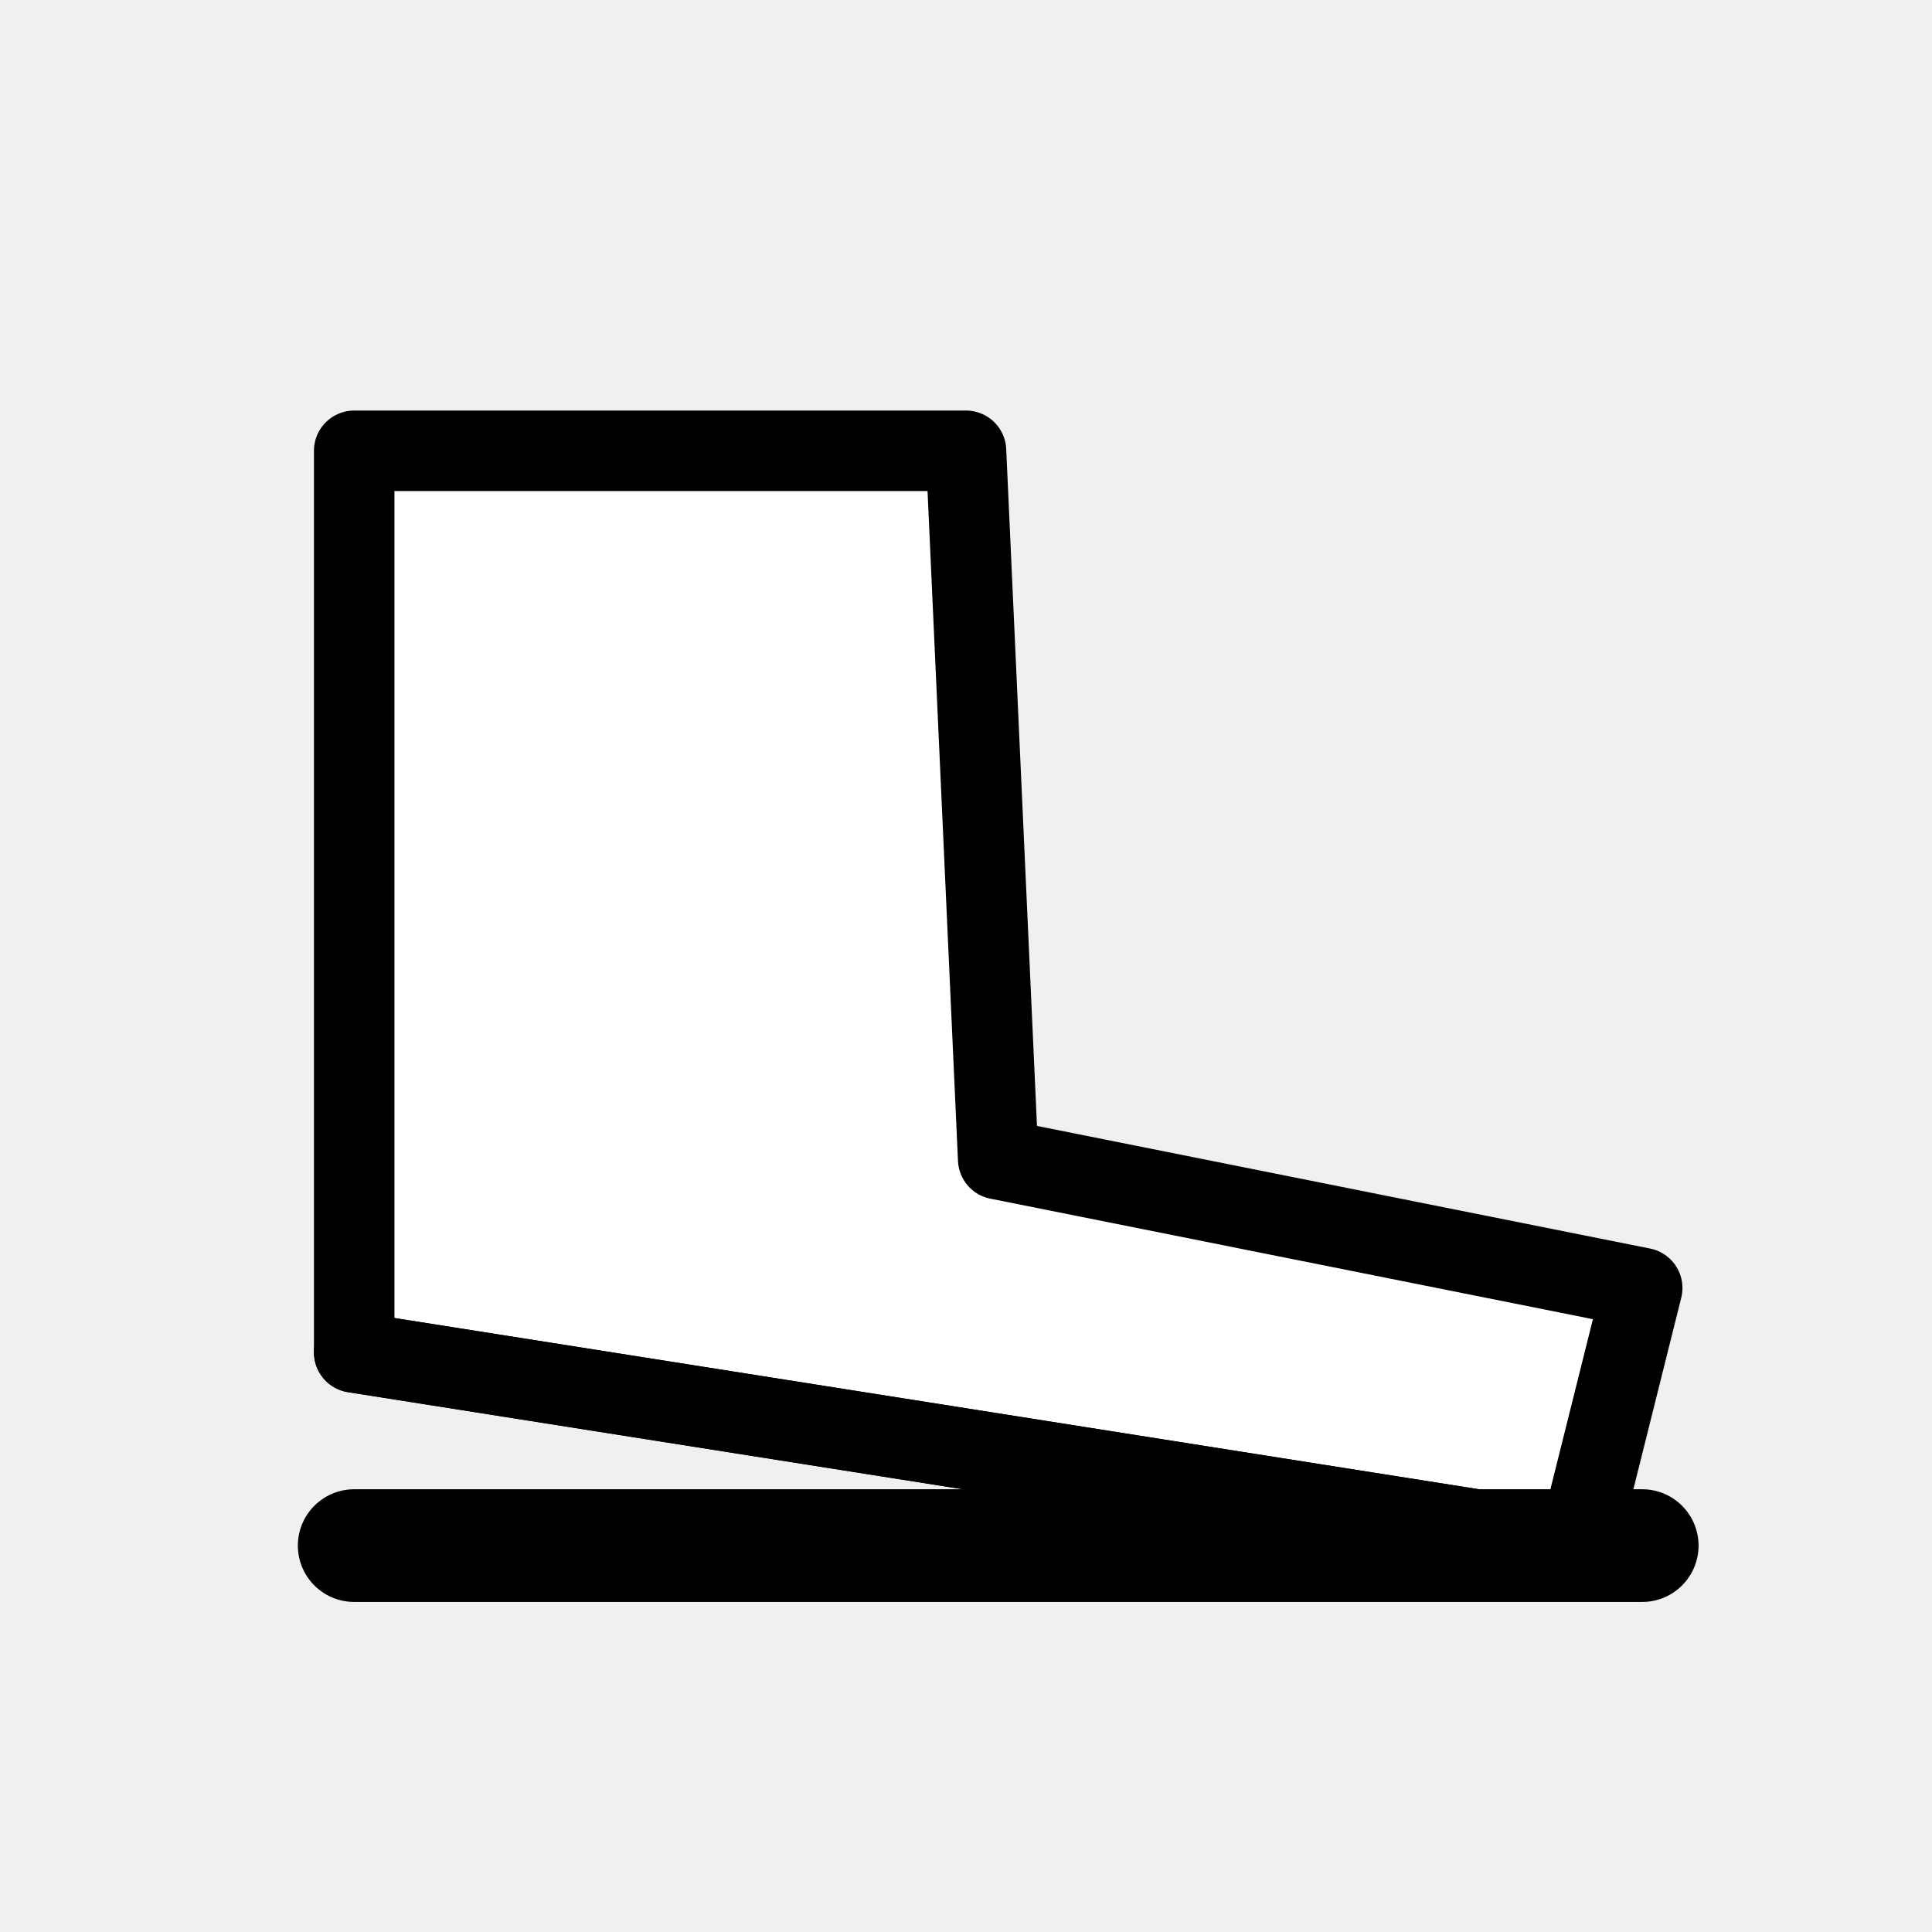
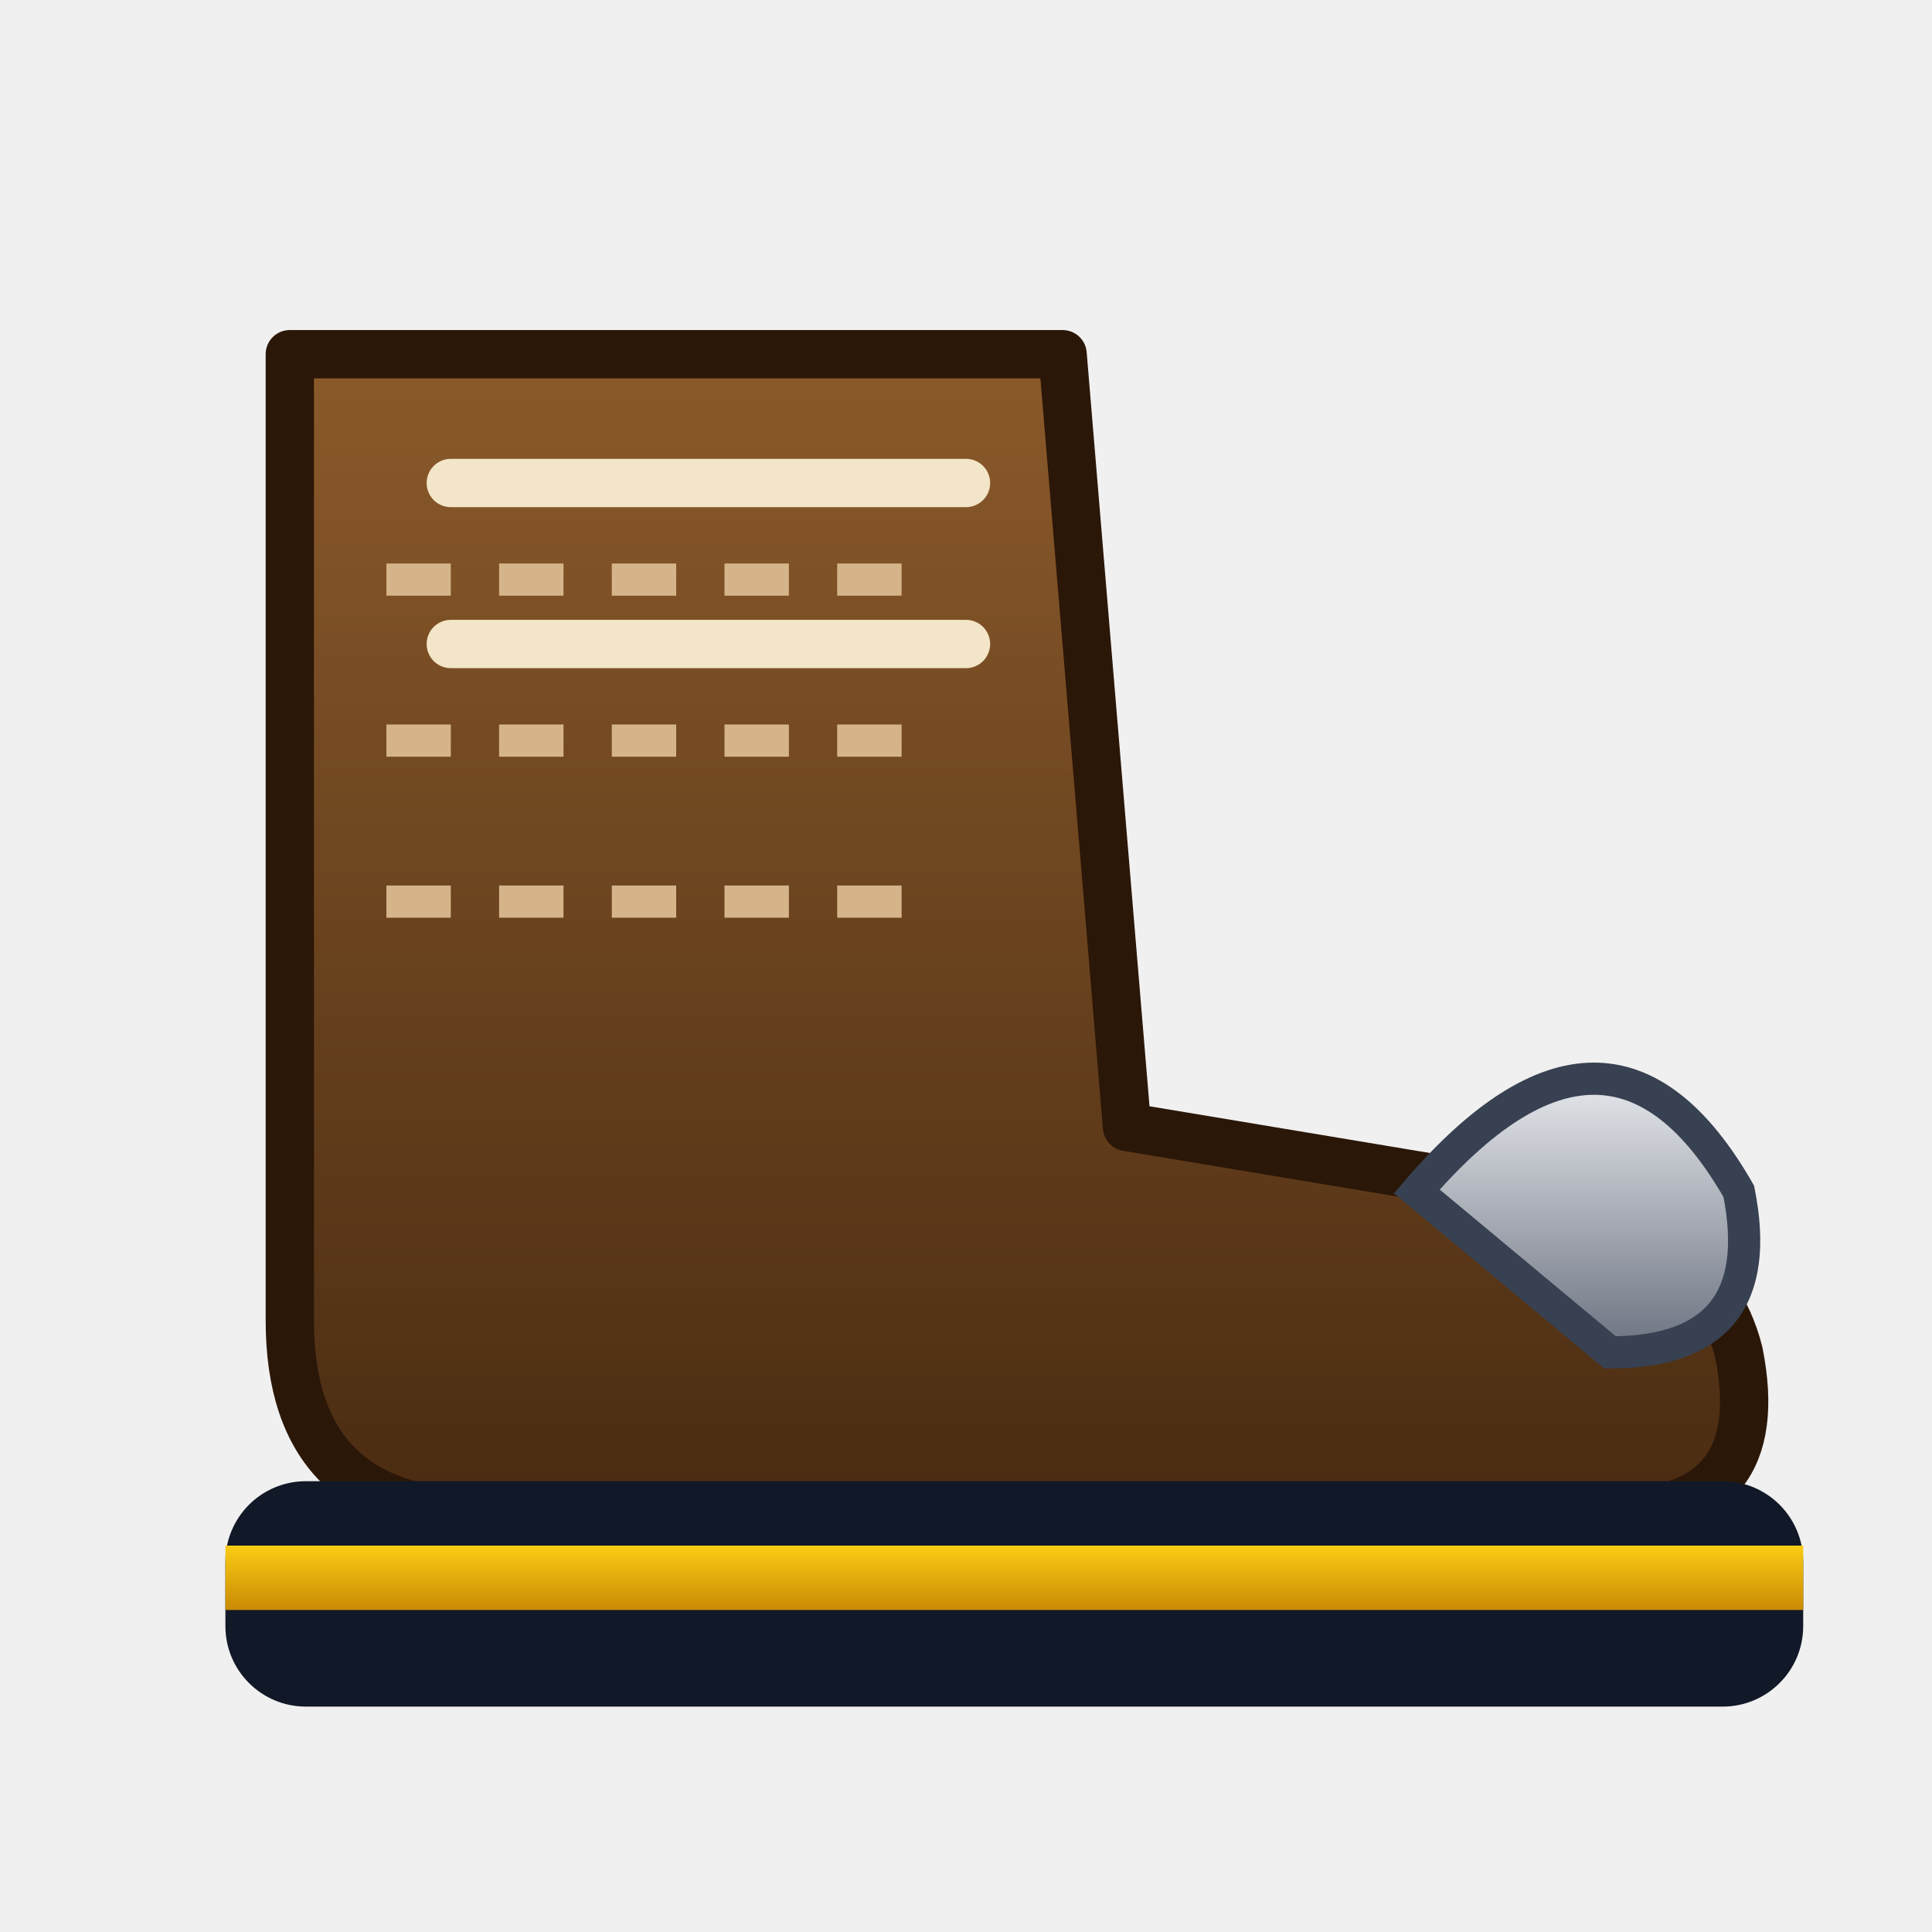
<svg xmlns="http://www.w3.org/2000/svg" viewBox="0 0 120 120" width="120" height="120">
-   <g fill="#fff" stroke="#000" stroke-width="5" stroke-linejoin="round" stroke-linecap="round">
-     <path d="M22 28 L22 84 L98 96 L102 80 L62 72 L60 28 Z" />
-     <path d="M22 84 L98 96" fill="none" />
-     <path d="M22 96 L102 96" fill="none" stroke-width="7" />
-   </g>
+   <defs>
+     <linearGradient id="a" x1="0" y1="0" x2="0" y2="1">
+       <stop offset="0" stop-color="#8b5a2b" />
+       <stop offset="1" stop-color="#4a2c12" />
+     </linearGradient>
+     <linearGradient id="b" x1="0" y1="0" x2="0" y2="1">
+       <stop offset="0" stop-color="#e5e7eb" />
+       <stop offset="1" stop-color="#6b7280" />
+     </linearGradient>
+     <linearGradient id="c" x1="0" y1="0" x2="0" y2="1">
+       <stop offset="0" stop-color="#facc15" />
+       <stop offset="1" stop-color="#ca8a04" />
+     </linearGradient>
+   </defs>
+   <path d="M18 22 L18 82 Q18 94 30 94 L100 94 Q110 94 108 84 Q106 76 94 74 L70 70 L66 22 Z" fill="url(#a)" stroke="#2b1708" stroke-width="3" stroke-linejoin="round" />
+   <path d="M24 36 L56 36 M24 46 L56 46 M24 56 L56 56" stroke="#d6b48a" stroke-width="2" stroke-dasharray="4 3" fill="none" />
+   <path d="M28 30 L60 30 M28 40 L60 40" stroke="#f3e5c8" stroke-width="3" stroke-linecap="round" />
+   <path d="M88 74 Q100 60 108 74 Q110 84 100 84 Z" fill="url(#b)" stroke="#374151" stroke-width="2" />
+   <rect x="14" y="92" width="98" height="14" rx="5" fill="#111827" />
+   <rect x="14" y="96" width="98" height="4" fill="url(#c)" />
</svg>
